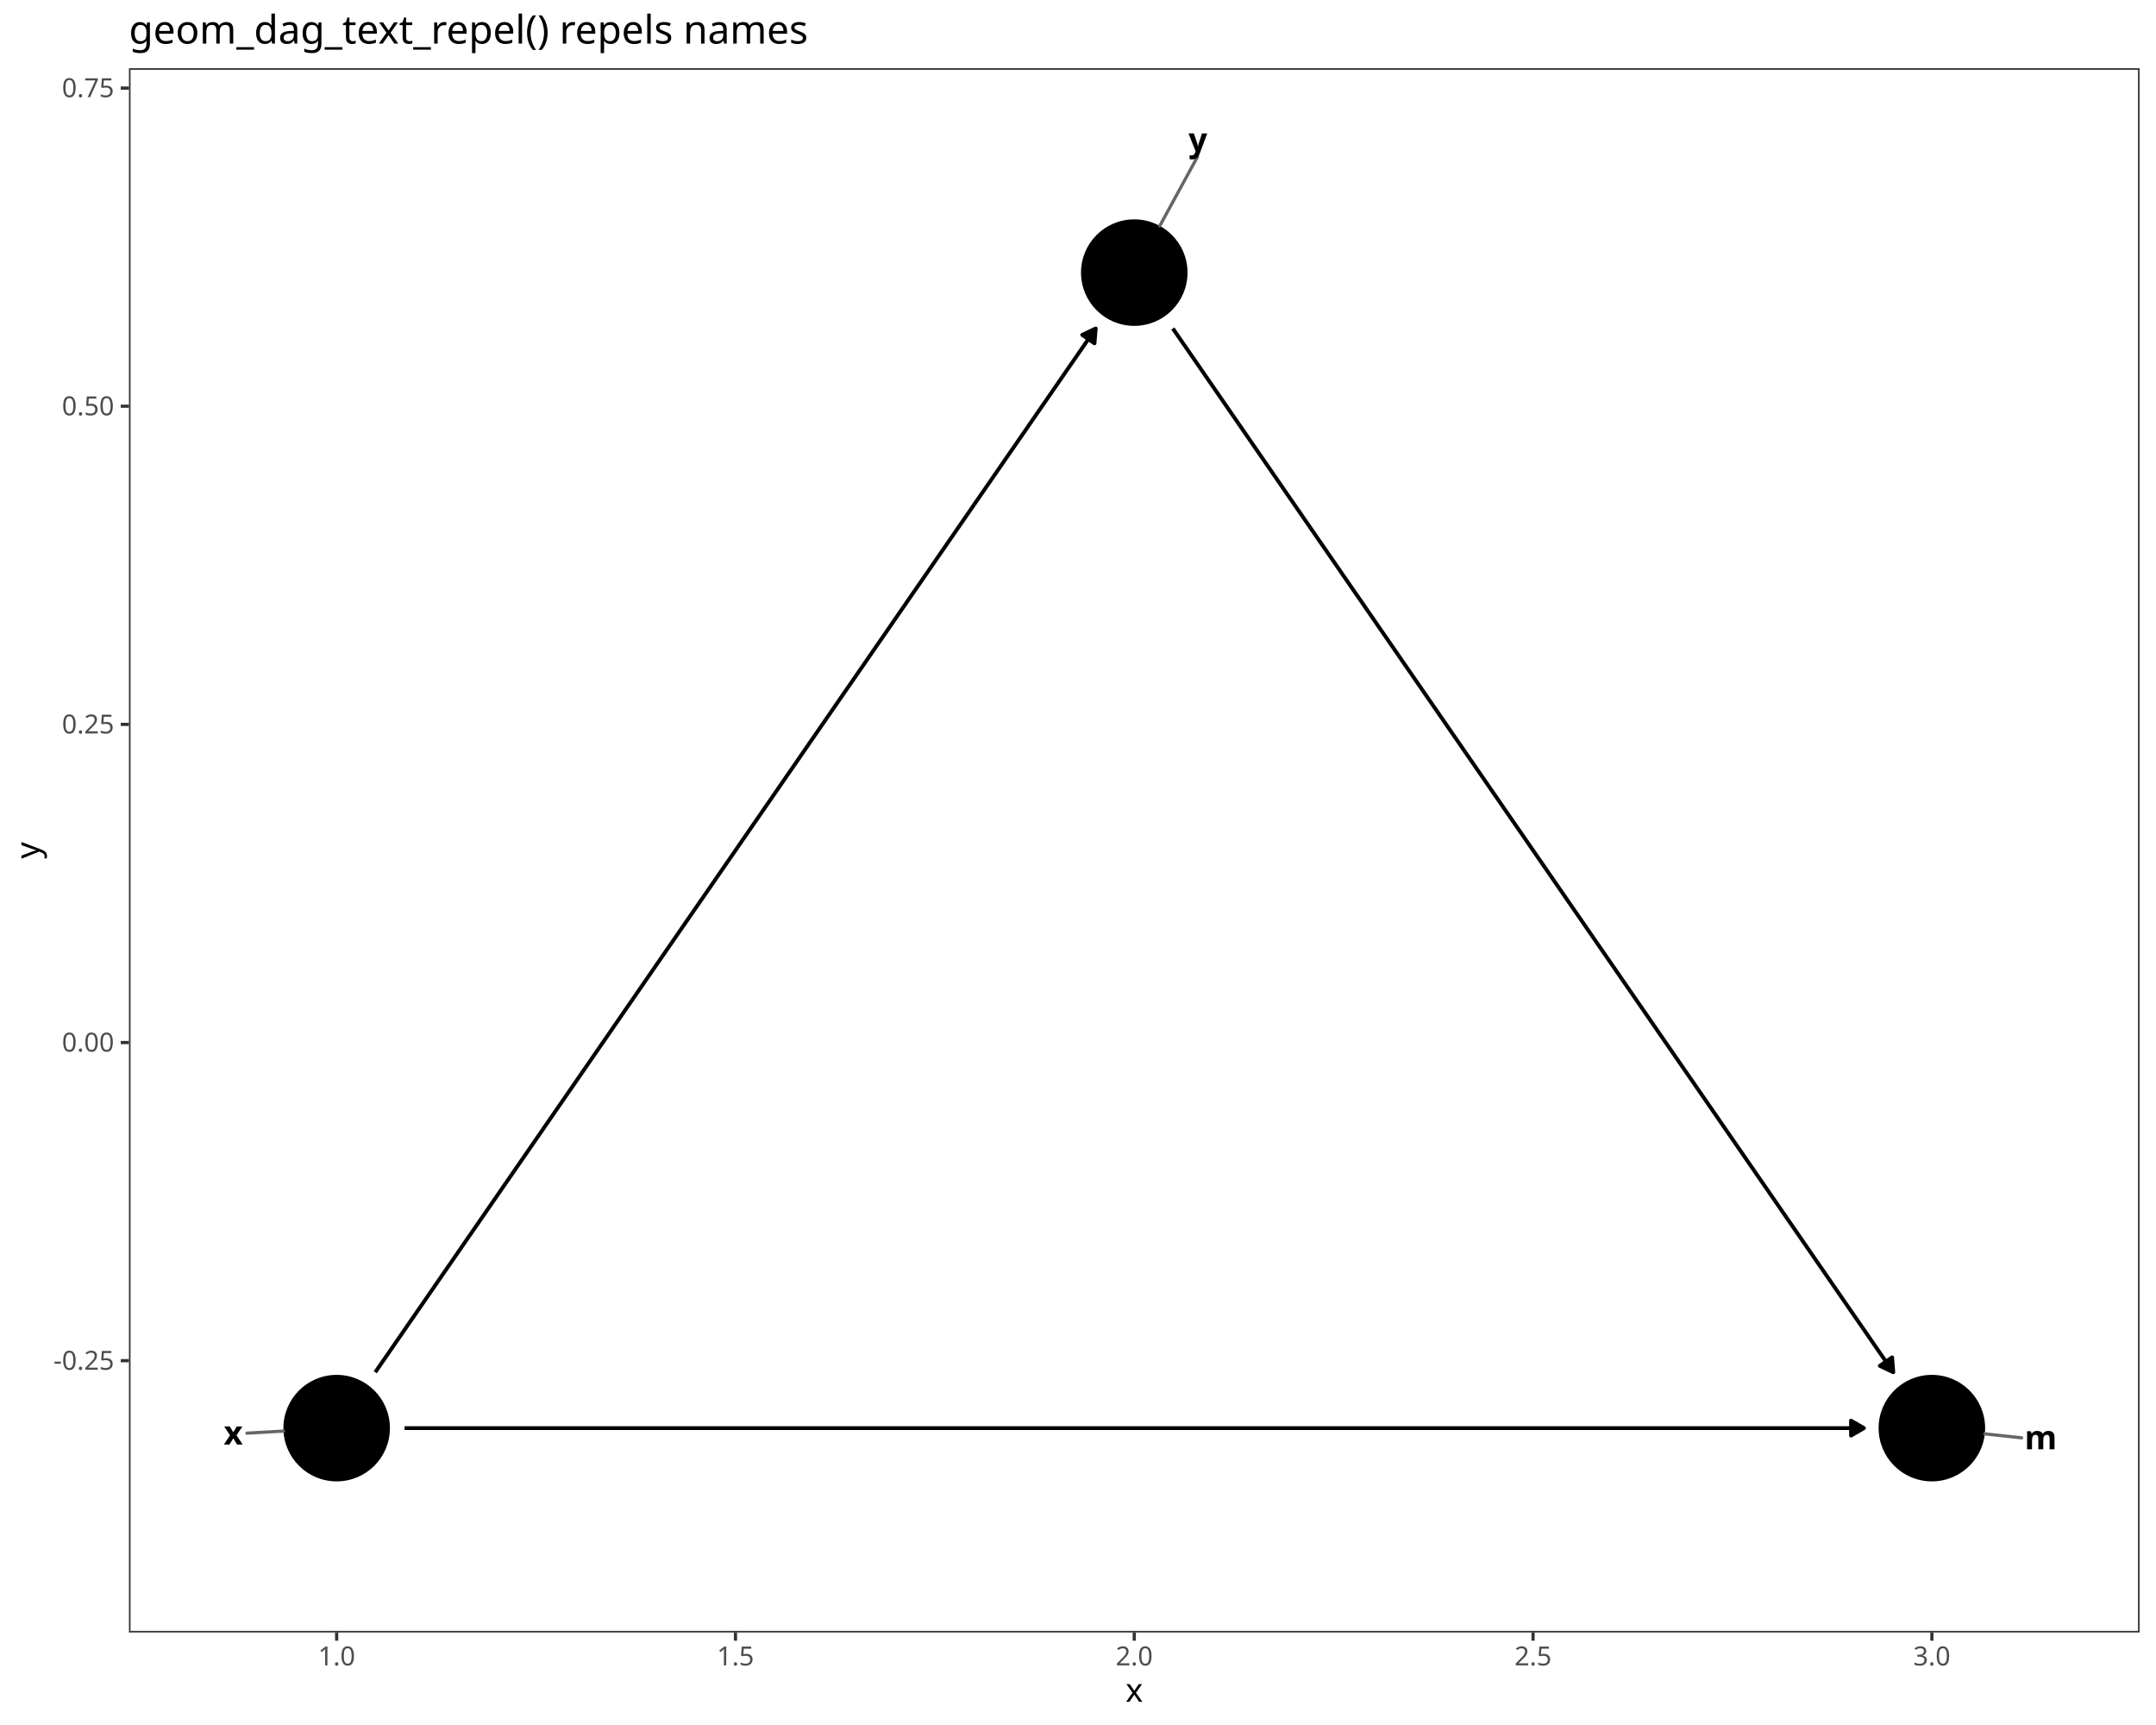
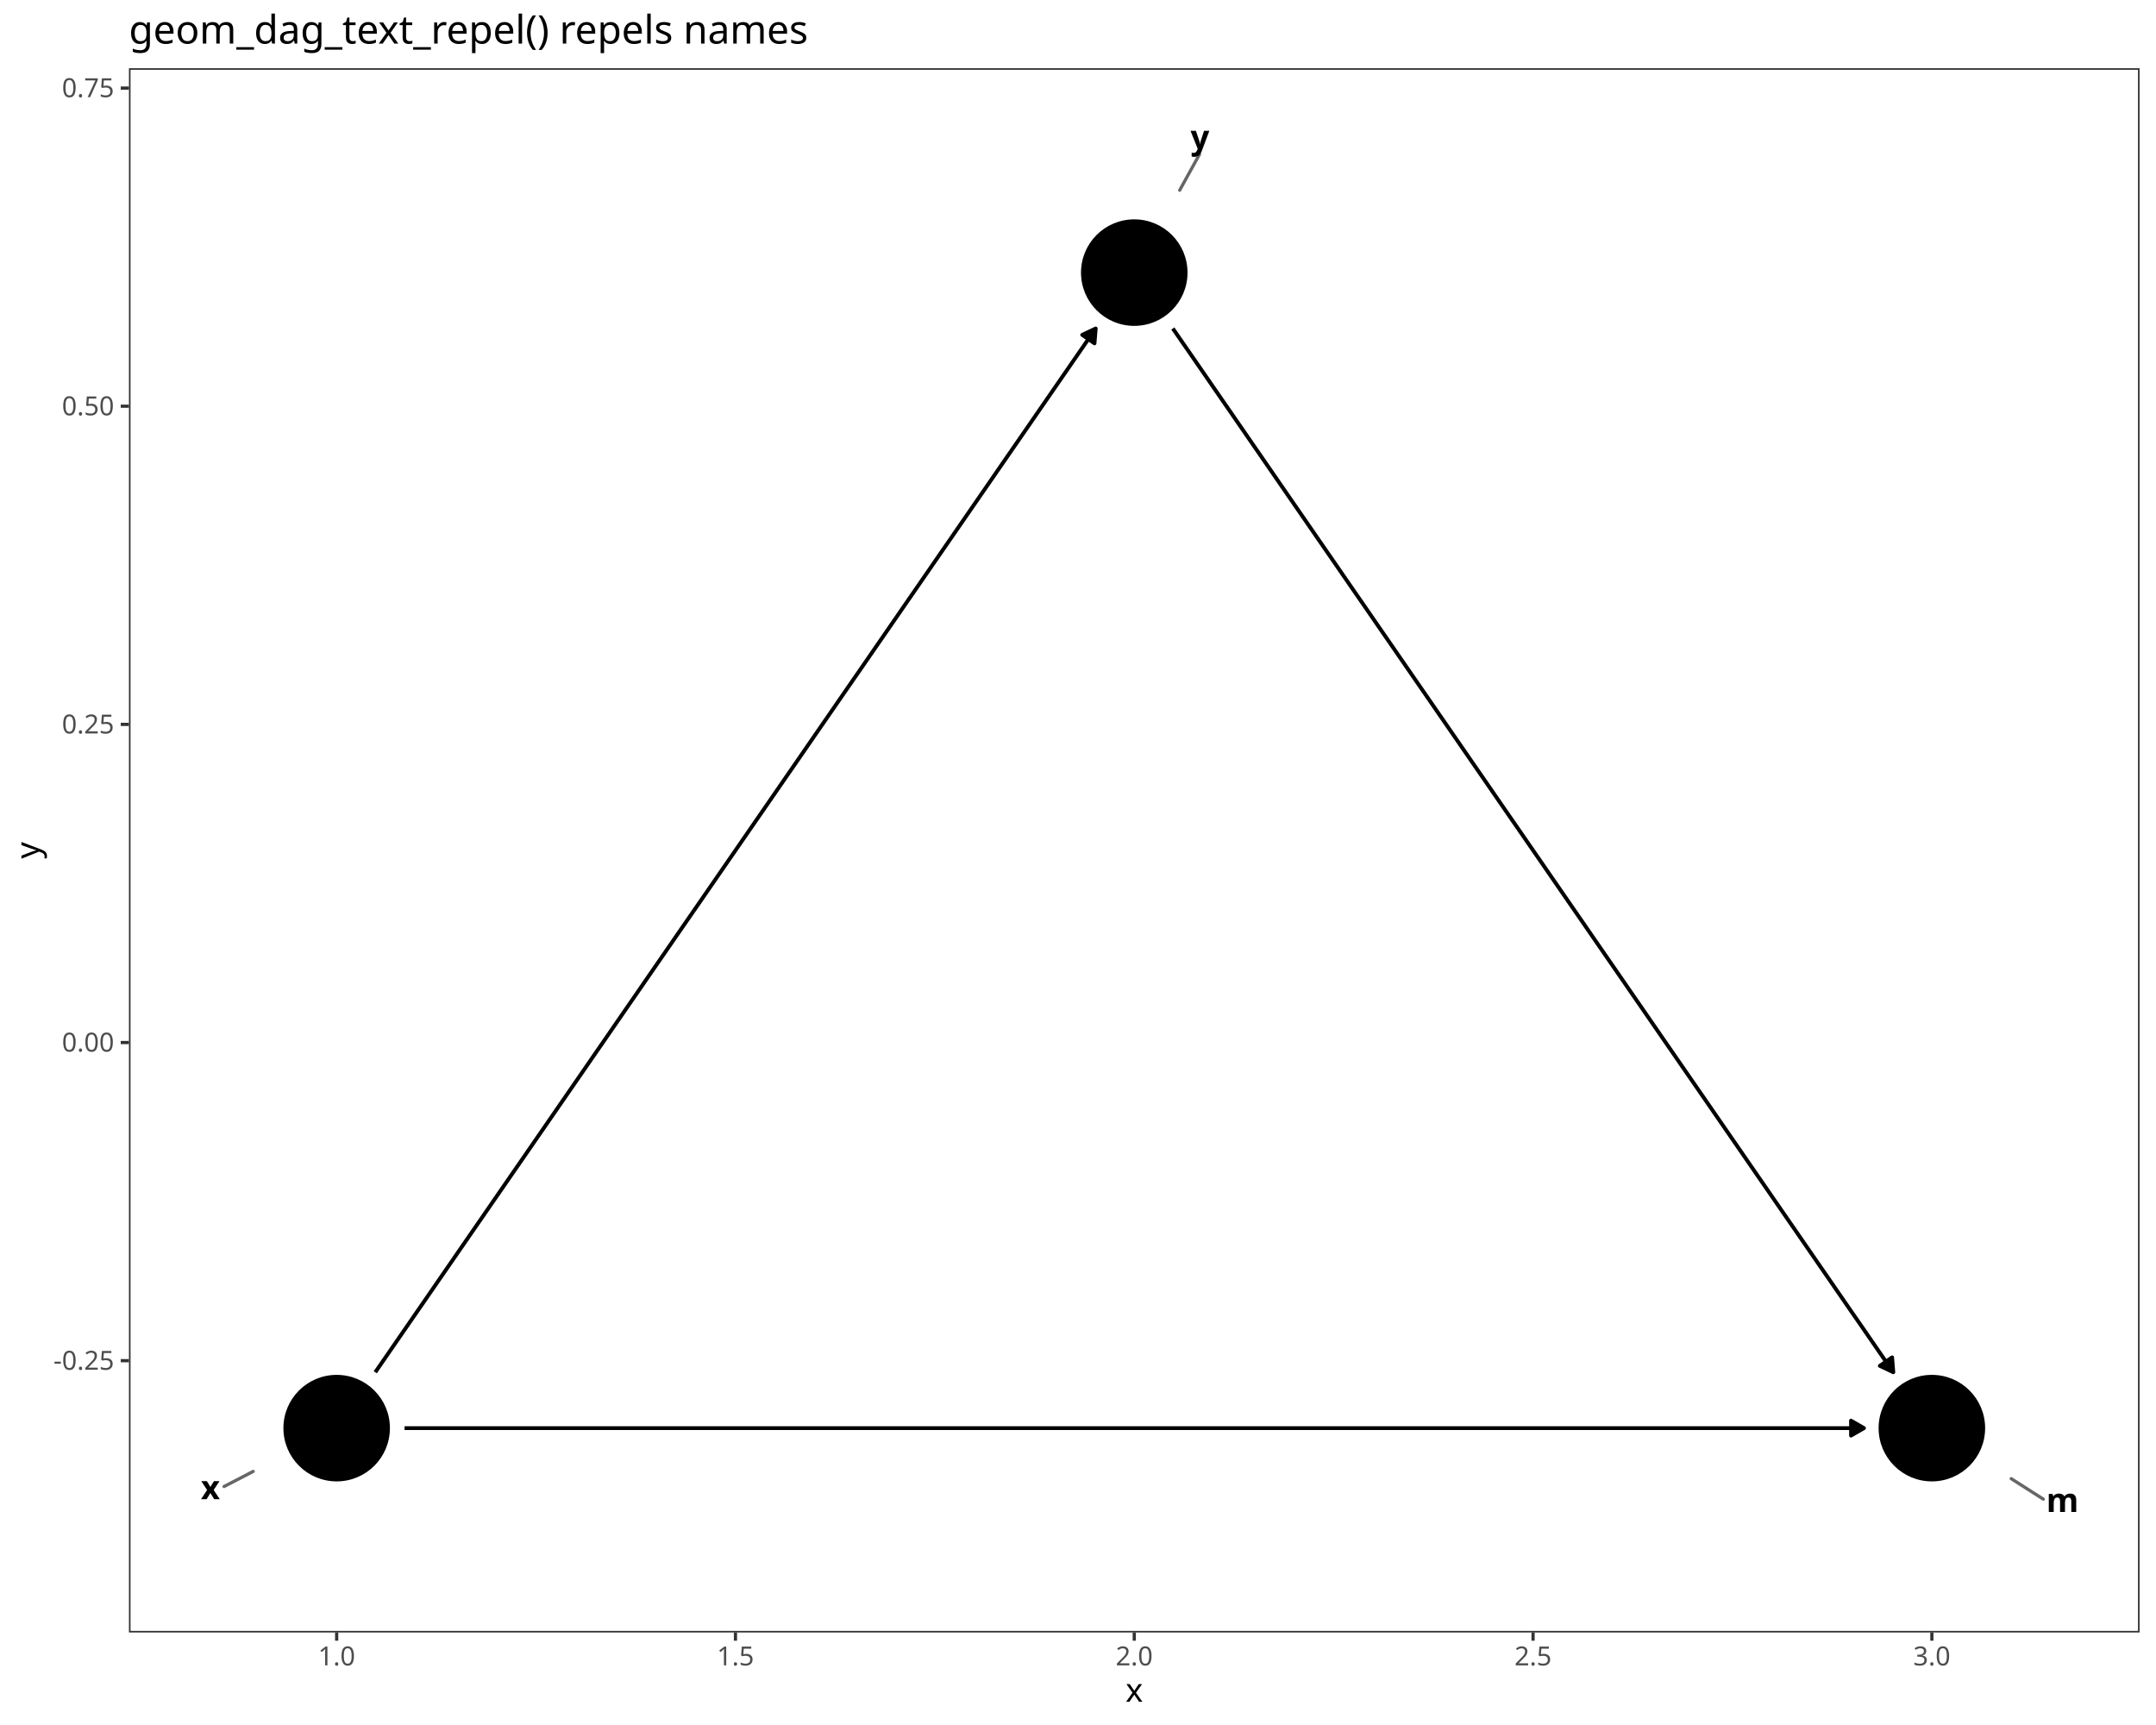
<svg xmlns="http://www.w3.org/2000/svg" class="svglite" data-engine-version="2.0" width="720.00pt" height="576.00pt" viewBox="0 0 720.00 576.00">
  <defs>
    <style type="text/css">
    .svglite line, .svglite polyline, .svglite polygon, .svglite path, .svglite rect, .svglite circle {
      fill: none;
      stroke: #000000;
      stroke-linecap: round;
      stroke-linejoin: round;
      stroke-miterlimit: 10.00;
    }
  </style>
  </defs>
  <rect width="100%" height="100%" style="stroke: none; fill: #FFFFFF;" />
  <defs>
    <clipPath id="cpMC4wMHw3MjAuMDB8MC4wMHw1NzYuMDA=">
      <rect x="0.00" y="0.00" width="720.00" height="576.00" />
    </clipPath>
  </defs>
  <g clip-path="url(#cpMC4wMHw3MjAuMDB8MC4wMHw1NzYuMDA=)">
    <rect x="0.00" y="0.00" width="720.00" height="576.00" style="stroke-width: 1.07; stroke: #FFFFFF; fill: #FFFFFF;" />
  </g>
  <defs>
    <clipPath id="cpNDMuMDZ8NzE0LjUyfDIyLjc4fDU0NS4xMQ==">
      <rect x="43.06" y="22.78" width="671.46" height="522.33" />
    </clipPath>
  </defs>
  <g clip-path="url(#cpNDMuMDZ8NzE0LjUyfDIyLjc4fDU0NS4xMQ==)">
    <rect x="43.06" y="22.78" width="671.46" height="522.33" style="stroke-width: 1.07; stroke: none; fill: #FFFFFF;" />
    <polyline points="135.11,476.87 139.34,476.87 144.72,476.87 150.10,476.87 155.48,476.87 160.86,476.87 166.24,476.87 171.62,476.87 177.01,476.87 182.39,476.87 187.77,476.87 193.15,476.87 198.53,476.87 203.91,476.87 209.29,476.87 214.67,476.87 220.05,476.87 225.43,476.87 230.82,476.87 236.20,476.87 241.58,476.87 246.96,476.87 252.34,476.87 257.72,476.87 263.10,476.87 268.48,476.87 273.86,476.87 279.24,476.87 284.62,476.87 290.01,476.87 295.39,476.87 300.77,476.87 306.15,476.87 311.53,476.87 316.91,476.87 322.29,476.87 327.67,476.87 333.05,476.87 338.43,476.87 343.82,476.87 349.20,476.87 354.58,476.87 359.96,476.87 365.34,476.87 370.72,476.87 376.10,476.87 381.48,476.87 386.86,476.87 392.24,476.87 397.63,476.87 403.01,476.87 408.39,476.87 413.77,476.87 419.15,476.87 424.53,476.87 429.91,476.87 435.29,476.87 440.67,476.87 446.05,476.87 451.43,476.87 456.82,476.87 462.20,476.87 467.58,476.87 472.96,476.87 478.34,476.87 483.72,476.87 489.10,476.87 494.48,476.87 499.86,476.87 505.24,476.87 510.63,476.87 516.01,476.87 521.39,476.87 526.77,476.87 532.15,476.87 537.53,476.87 542.91,476.87 548.29,476.87 553.67,476.87 559.05,476.87 564.44,476.87 569.82,476.87 575.20,476.87 580.58,476.87 585.96,476.87 591.34,476.87 596.72,476.87 602.10,476.87 607.48,476.87 612.86,476.87 618.24,476.87 622.47,476.87 " style="stroke-width: 1.28; stroke-linecap: butt;" />
    <polygon points="618.16,479.36 622.47,476.87 618.16,474.38 " style="stroke-width: 1.28; stroke-linecap: butt; fill: #000000;" />
    <polyline points="125.32,458.21 125.89,457.38 128.58,453.49 131.27,449.59 133.96,445.69 136.65,441.79 139.34,437.90 142.03,434.00 144.72,430.10 147.41,426.20 150.10,422.31 152.79,418.41 155.48,414.51 158.17,410.61 160.86,406.72 163.55,402.82 166.24,398.92 168.93,395.02 171.62,391.13 174.32,387.23 177.01,383.33 179.70,379.43 182.39,375.54 185.08,371.64 187.77,367.74 190.46,363.85 193.15,359.95 195.84,356.05 198.53,352.15 201.22,348.26 203.91,344.36 206.60,340.46 209.29,336.56 211.98,332.67 214.67,328.77 217.36,324.87 220.05,320.97 222.74,317.08 225.43,313.18 228.12,309.28 230.82,305.38 233.51,301.49 236.20,297.59 238.89,293.69 241.58,289.79 244.27,285.90 246.96,282.00 249.65,278.10 252.34,274.20 255.03,270.31 257.72,266.41 260.41,262.51 263.10,258.61 265.79,254.72 268.48,250.82 271.17,246.92 273.86,243.02 276.55,239.13 279.24,235.23 281.93,231.33 284.62,227.44 287.32,223.54 290.01,219.64 292.70,215.74 295.39,211.85 298.08,207.95 300.77,204.05 303.46,200.15 306.15,196.26 308.84,192.36 311.53,188.46 314.22,184.56 316.91,180.67 319.60,176.77 322.29,172.87 324.98,168.97 327.67,165.08 330.36,161.18 333.05,157.28 335.74,153.38 338.43,149.49 341.13,145.59 343.82,141.69 346.51,137.79 349.20,133.90 351.89,130.00 354.58,126.10 357.27,122.20 359.96,118.31 362.65,114.41 365.34,110.51 365.91,109.69 " style="stroke-width: 1.28; stroke-linecap: butt;" />
    <polygon points="365.51,114.65 365.91,109.69 361.41,111.82 " style="stroke-width: 1.28; stroke-linecap: butt; fill: #000000;" />
    <polyline points="391.67,109.69 392.24,110.51 394.93,114.41 397.63,118.31 400.32,122.20 403.01,126.10 405.70,130.00 408.39,133.90 411.08,137.79 413.77,141.69 416.46,145.59 419.15,149.49 421.84,153.38 424.53,157.28 427.22,161.18 429.91,165.08 432.60,168.97 435.29,172.87 437.98,176.77 440.67,180.67 443.36,184.56 446.05,188.46 448.74,192.36 451.43,196.26 454.13,200.15 456.82,204.05 459.51,207.95 462.20,211.85 464.89,215.74 467.58,219.64 470.27,223.54 472.96,227.44 475.65,231.33 478.34,235.23 481.03,239.13 483.72,243.02 486.41,246.92 489.10,250.82 491.79,254.72 494.48,258.61 497.17,262.51 499.86,266.41 502.55,270.31 505.24,274.20 507.94,278.10 510.63,282.00 513.32,285.90 516.01,289.79 518.70,293.69 521.39,297.59 524.08,301.49 526.77,305.38 529.46,309.28 532.15,313.18 534.84,317.08 537.53,320.97 540.22,324.87 542.91,328.77 545.60,332.67 548.29,336.56 550.98,340.46 553.67,344.36 556.36,348.26 559.05,352.15 561.74,356.05 564.44,359.95 567.13,363.85 569.82,367.74 572.51,371.64 575.20,375.54 577.89,379.43 580.58,383.33 583.27,387.23 585.96,391.13 588.65,395.02 591.34,398.92 594.03,402.82 596.72,406.72 599.41,410.61 602.10,414.51 604.79,418.41 607.48,422.31 610.17,426.20 612.86,430.10 615.55,434.00 618.24,437.90 620.94,441.79 623.63,445.69 626.32,449.59 629.01,453.49 631.70,457.38 632.27,458.21 " style="stroke-width: 1.28; stroke-linecap: butt;" />
    <polygon points="627.77,456.07 632.27,458.21 631.87,453.24 " style="stroke-width: 1.28; stroke-linecap: butt; fill: #000000;" />
    <circle cx="645.15" cy="476.87" r="17.43" style="stroke-width: 0.71; fill: #000000;" />
    <circle cx="112.43" cy="476.87" r="17.43" style="stroke-width: 0.71; fill: #000000;" />
    <circle cx="378.79" cy="91.03" r="17.43" style="stroke-width: 0.71; fill: #000000;" />
-     <line x1="675.11" y1="480.11" x2="662.82" y2="478.78" style="stroke-width: 1.07; stroke: #666666;" />
-     <line x1="82.47" y1="478.55" x2="94.69" y2="477.86" style="stroke-width: 1.07; stroke: #666666;" />
-     <line x1="399.89" y1="52.37" x2="387.31" y2="75.42" style="stroke-width: 1.07; stroke: #666666;" />
-     <text x="681.51" y="483.94" text-anchor="middle" style="font-size: 11.04px; font-weight: bold; font-family: sans;" textLength="9.20px" lengthAdjust="spacingAndGlyphs">m</text>
-     <text x="77.90" y="482.35" text-anchor="middle" style="font-size: 11.04px; font-weight: bold; font-family: sans;" textLength="5.52px" lengthAdjust="spacingAndGlyphs">x</text>
-     <text x="400.03" y="50.57" text-anchor="middle" style="font-size: 11.04px; font-weight: bold; font-family: sans;" textLength="5.52px" lengthAdjust="spacingAndGlyphs">y</text>
+     <line x1="682.36" y1="500.58" x2="671.64" y2="493.74" style="stroke-width: 1.07; stroke: #666666;" />
+     <line x1="74.82" y1="496.37" x2="84.55" y2="491.32" style="stroke-width: 1.07; stroke: #666666;" />
+     <line x1="400.58" y1="51.52" x2="393.96" y2="63.52" style="stroke-width: 1.07; stroke: #666666;" />
+     <text x="688.76" y="504.87" text-anchor="middle" style="font-size: 11.04px; font-weight: bold; font-family: sans;" textLength="9.20px" lengthAdjust="spacingAndGlyphs">m</text>
+     <text x="70.26" y="500.61" text-anchor="middle" style="font-size: 11.04px; font-weight: bold; font-family: sans;" textLength="5.52px" lengthAdjust="spacingAndGlyphs">x</text>
+     <text x="400.72" y="49.72" text-anchor="middle" style="font-size: 11.04px; font-weight: bold; font-family: sans;" textLength="5.52px" lengthAdjust="spacingAndGlyphs">y</text>
    <rect x="43.06" y="22.78" width="671.46" height="522.33" style="stroke-width: 1.07; stroke: #333333;" />
  </g>
  <g clip-path="url(#cpMC4wMHw3MjAuMDB8MC4wMHw1NzYuMDA=)">
    <text x="38.13" y="457.38" text-anchor="end" style="font-size: 8.80px; fill: #4D4D4D; font-family: sans;" textLength="20.06px" lengthAdjust="spacingAndGlyphs">-0.25</text>
    <text x="38.13" y="351.14" text-anchor="end" style="font-size: 8.80px; fill: #4D4D4D; font-family: sans;" textLength="17.13px" lengthAdjust="spacingAndGlyphs">0.00</text>
    <text x="38.13" y="244.91" text-anchor="end" style="font-size: 8.80px; fill: #4D4D4D; font-family: sans;" textLength="17.13px" lengthAdjust="spacingAndGlyphs">0.25</text>
    <text x="38.13" y="138.67" text-anchor="end" style="font-size: 8.80px; fill: #4D4D4D; font-family: sans;" textLength="17.13px" lengthAdjust="spacingAndGlyphs">0.50</text>
    <text x="38.13" y="32.44" text-anchor="end" style="font-size: 8.80px; fill: #4D4D4D; font-family: sans;" textLength="17.13px" lengthAdjust="spacingAndGlyphs">0.75</text>
    <polyline points="40.32,454.35 43.06,454.35 " style="stroke-width: 1.07; stroke: #333333; stroke-linecap: butt;" />
    <polyline points="40.32,348.11 43.06,348.11 " style="stroke-width: 1.07; stroke: #333333; stroke-linecap: butt;" />
    <polyline points="40.32,241.88 43.06,241.88 " style="stroke-width: 1.07; stroke: #333333; stroke-linecap: butt;" />
    <polyline points="40.32,135.64 43.06,135.64 " style="stroke-width: 1.07; stroke: #333333; stroke-linecap: butt;" />
    <polyline points="40.32,29.41 43.06,29.41 " style="stroke-width: 1.07; stroke: #333333; stroke-linecap: butt;" />
    <polyline points="112.43,547.85 112.43,545.11 " style="stroke-width: 1.07; stroke: #333333; stroke-linecap: butt;" />
    <polyline points="245.61,547.85 245.61,545.11 " style="stroke-width: 1.07; stroke: #333333; stroke-linecap: butt;" />
    <polyline points="378.79,547.85 378.79,545.11 " style="stroke-width: 1.07; stroke: #333333; stroke-linecap: butt;" />
    <polyline points="511.97,547.85 511.97,545.11 " style="stroke-width: 1.07; stroke: #333333; stroke-linecap: butt;" />
    <polyline points="645.15,547.85 645.15,545.11 " style="stroke-width: 1.07; stroke: #333333; stroke-linecap: butt;" />
    <text x="112.43" y="556.10" text-anchor="middle" style="font-size: 8.80px; fill: #4D4D4D; font-family: sans;" textLength="12.23px" lengthAdjust="spacingAndGlyphs">1.0</text>
    <text x="245.61" y="556.10" text-anchor="middle" style="font-size: 8.80px; fill: #4D4D4D; font-family: sans;" textLength="12.23px" lengthAdjust="spacingAndGlyphs">1.5</text>
    <text x="378.79" y="556.10" text-anchor="middle" style="font-size: 8.80px; fill: #4D4D4D; font-family: sans;" textLength="12.23px" lengthAdjust="spacingAndGlyphs">2.0</text>
    <text x="511.97" y="556.10" text-anchor="middle" style="font-size: 8.80px; fill: #4D4D4D; font-family: sans;" textLength="12.23px" lengthAdjust="spacingAndGlyphs">2.5</text>
    <text x="645.15" y="556.10" text-anchor="middle" style="font-size: 8.80px; fill: #4D4D4D; font-family: sans;" textLength="12.23px" lengthAdjust="spacingAndGlyphs">3.0</text>
    <text x="378.79" y="568.24" text-anchor="middle" style="font-size: 11.00px; font-family: sans;" textLength="5.50px" lengthAdjust="spacingAndGlyphs">x</text>
    <text transform="translate(13.05,283.95) rotate(-90)" text-anchor="middle" style="font-size: 11.00px; font-family: sans;" textLength="5.50px" lengthAdjust="spacingAndGlyphs">y</text>
    <text x="43.06" y="14.56" style="font-size: 13.20px; font-family: sans;" textLength="219.42px" lengthAdjust="spacingAndGlyphs">geom_dag_text_repel() repels names</text>
  </g>
</svg>
